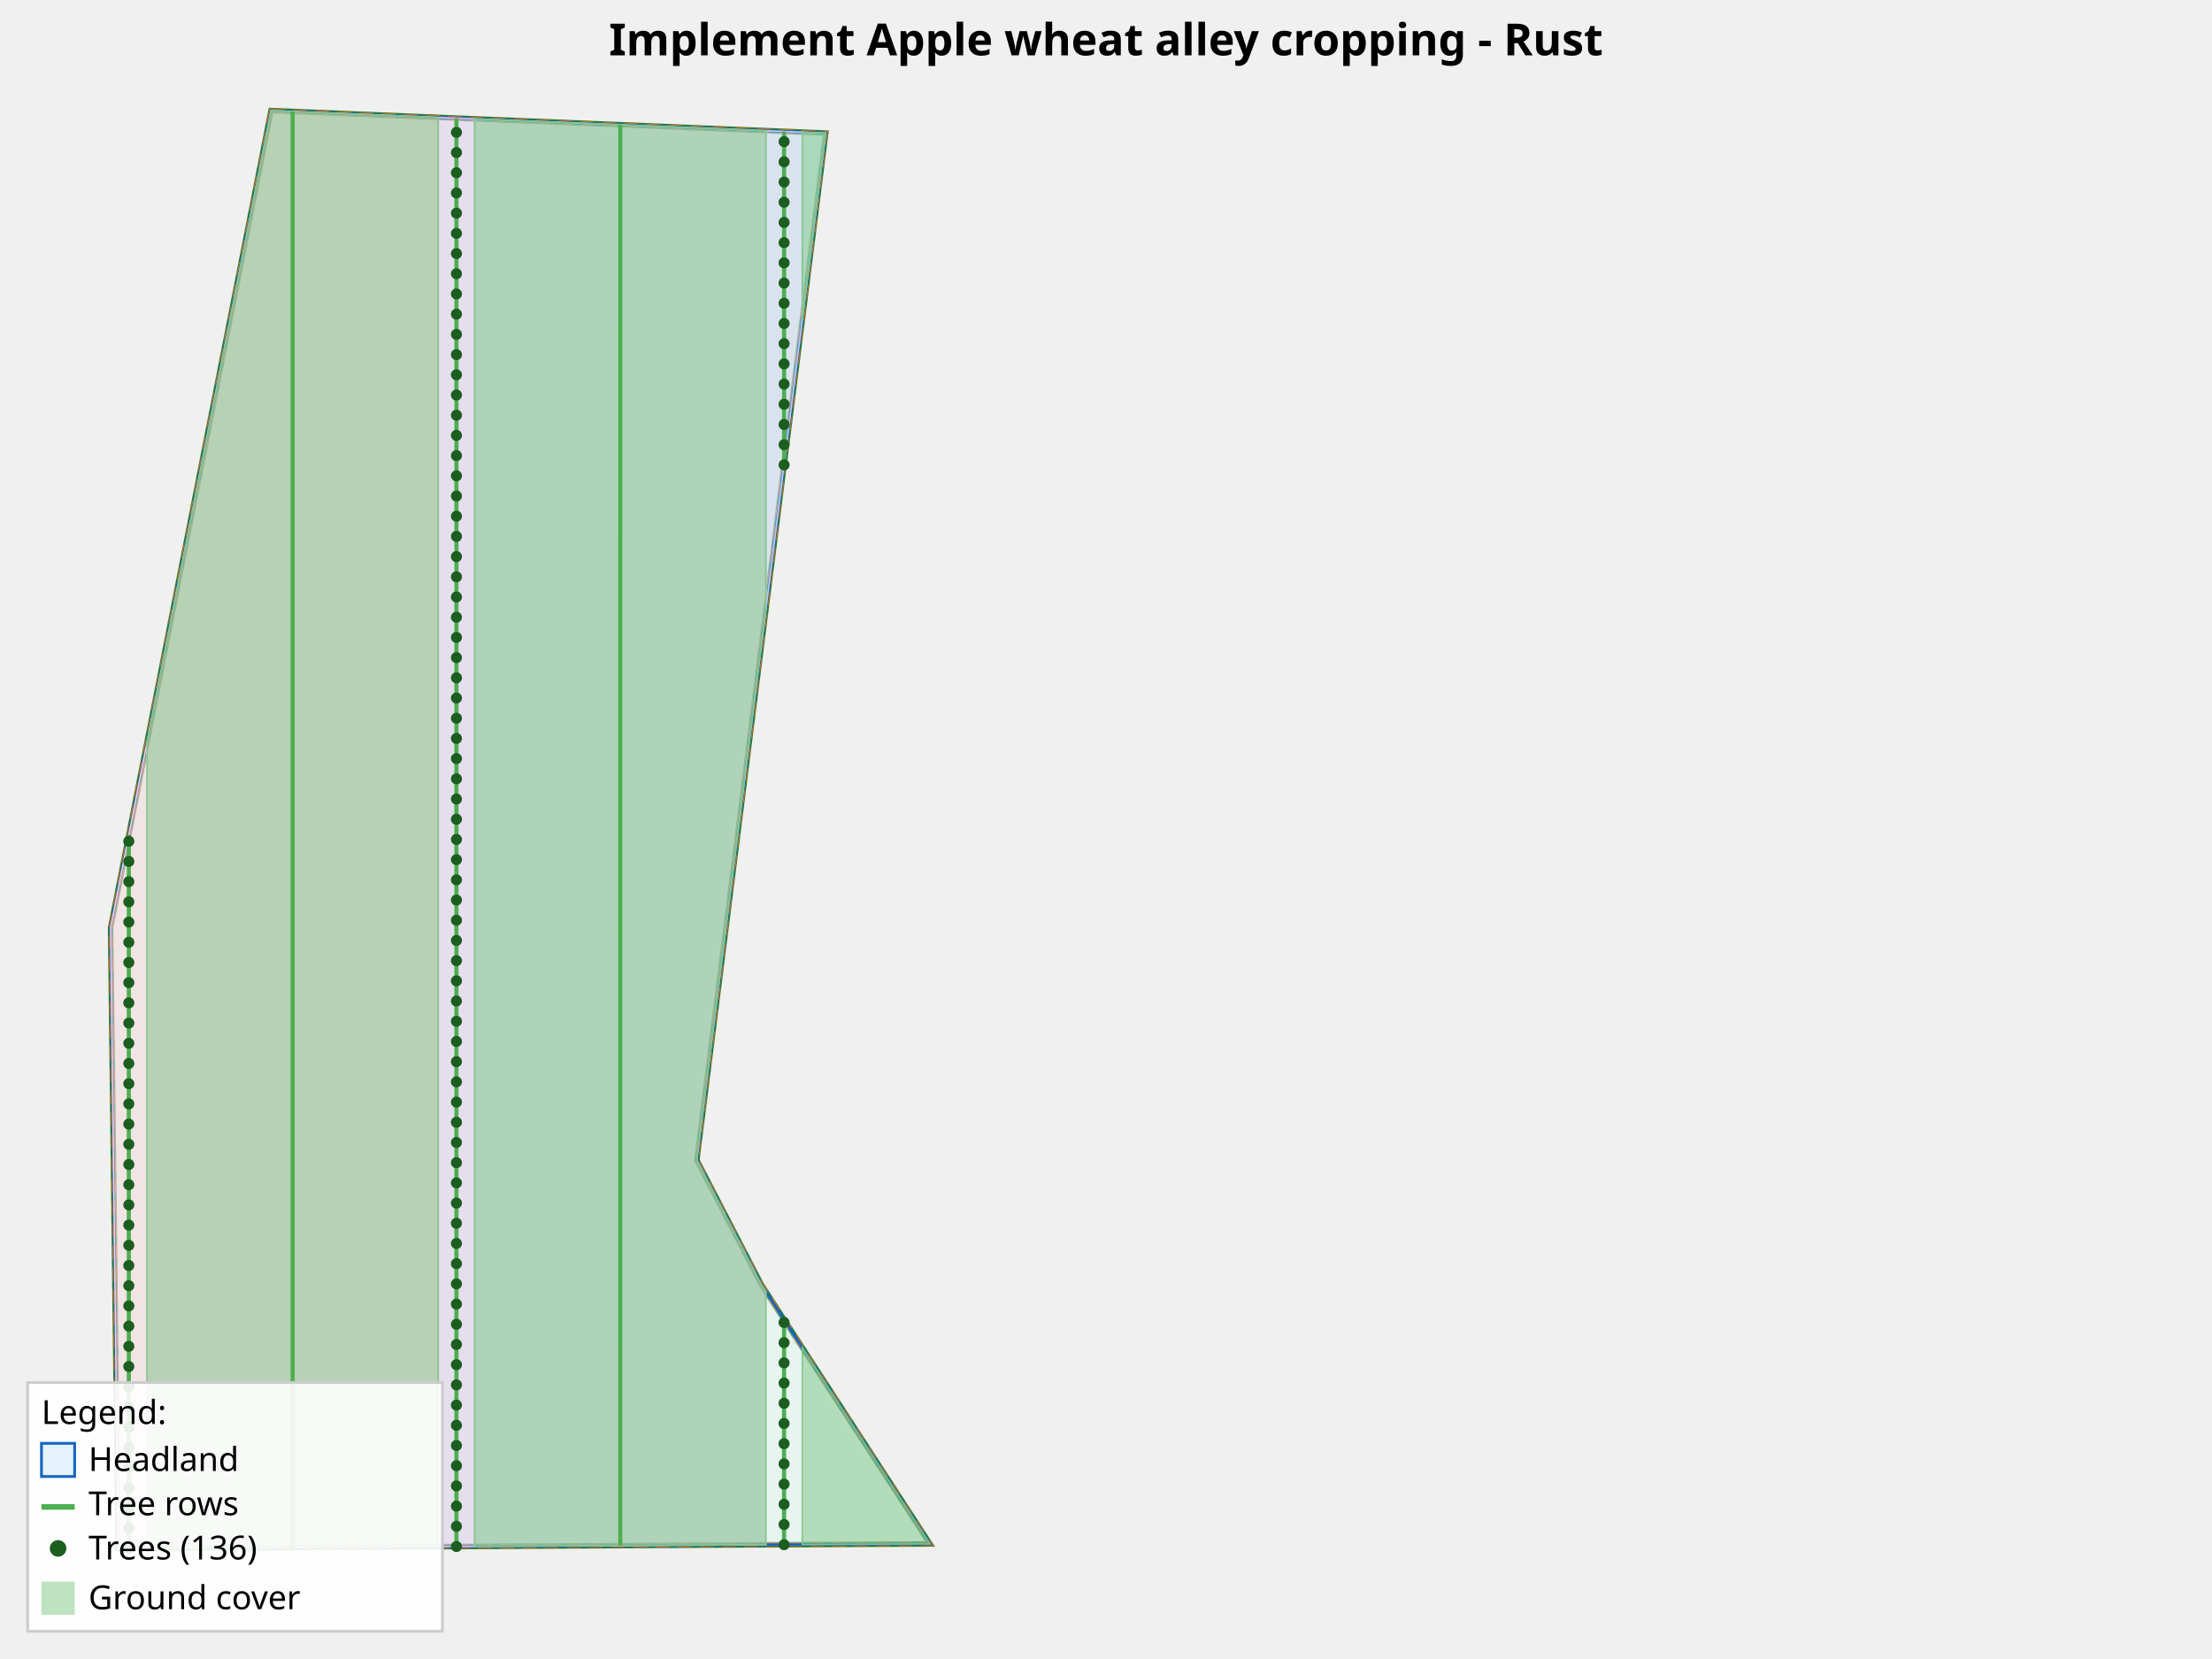
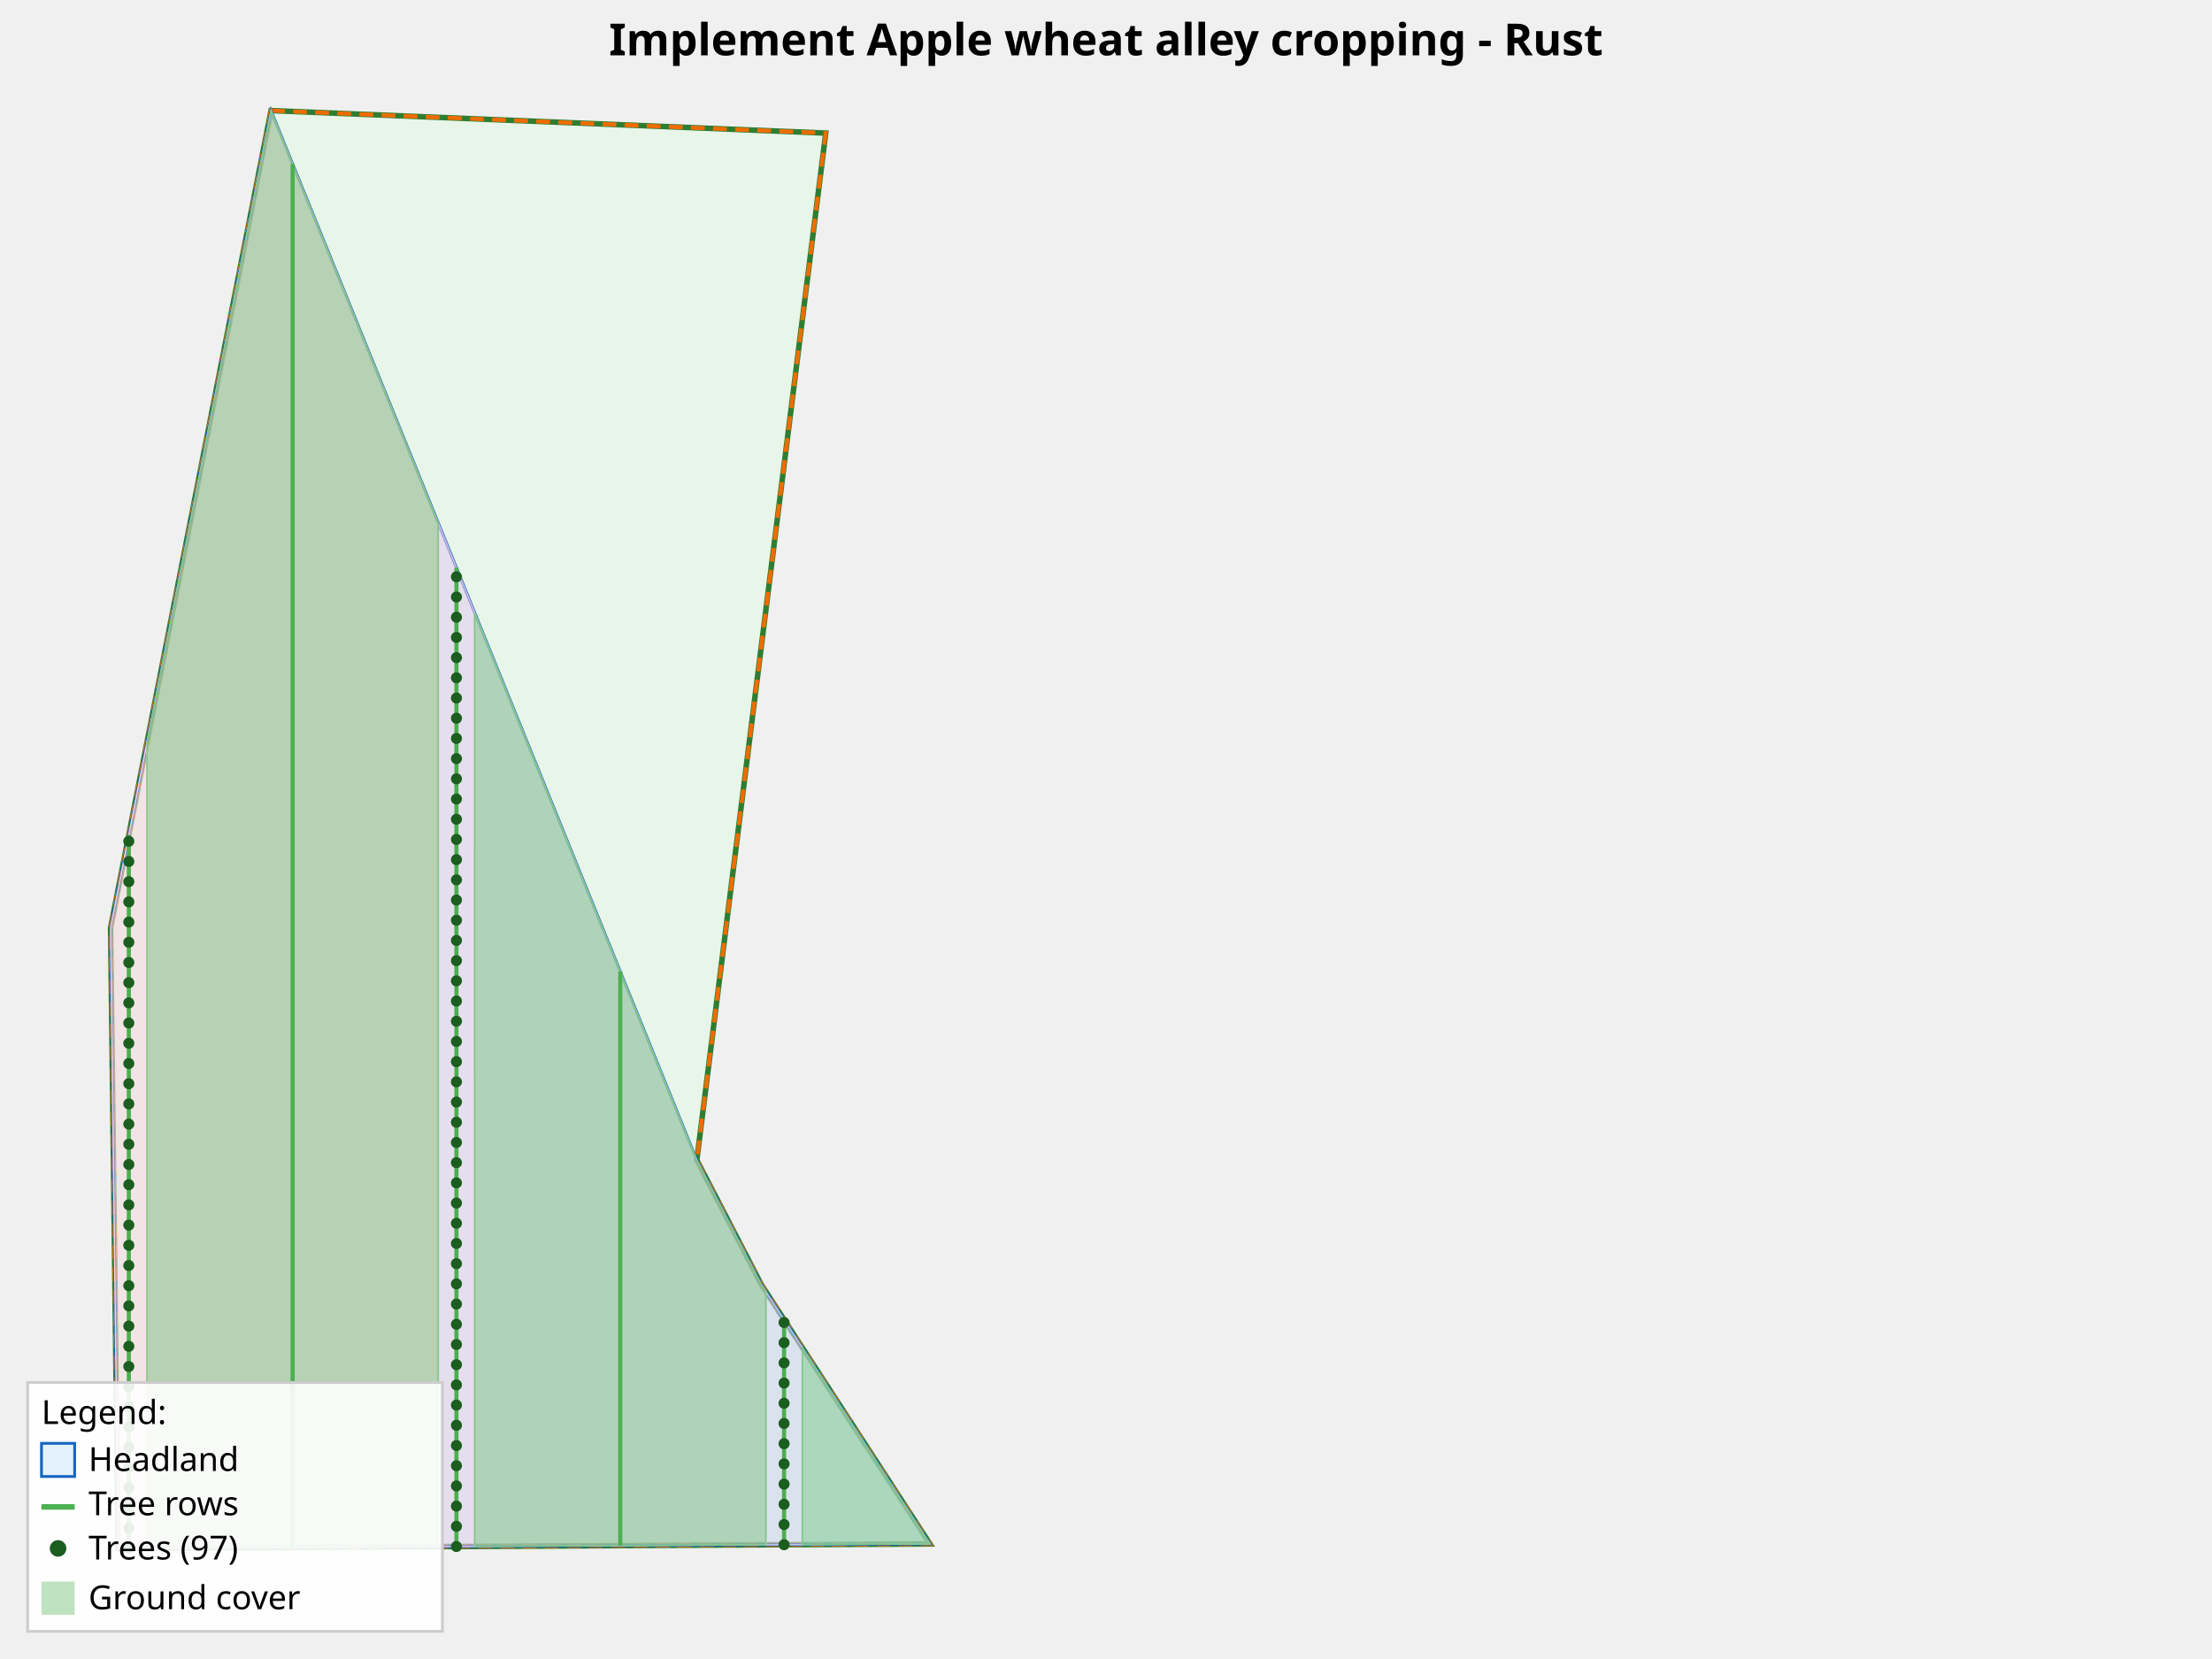
<svg xmlns="http://www.w3.org/2000/svg" width="800" height="600" style="background: white;">
  <style>
    .label { font-family: sans-serif; font-size: 12px; }
    .title { font-family: sans-serif; font-size: 16px; font-weight: bold; }
  </style>
  <text x="400" y="20" class="title" text-anchor="middle">Implement Apple wheat alley cropping - Rust</text>
  <path d="M 98.019,40 L 298.644,48.133 L 252.013,419.562 L 275.328,464.567 L 336.33,558.373 L 42.711,560 L 40,335.516 L 98.019,40 Z" fill="#e8f5e9" stroke="#2e7d32" stroke-width="2" />
  <path d="M 98.019,40 L 298.644,48.133 L 252.013,419.562 L 275.328,464.567 L 336.33,558.373 L 42.711,560 L 40,335.516 L 98.019,40 Z" fill="none" stroke="#ef6c00" stroke-width="1.5" stroke-dasharray="5,3" />
-   <path d="M 298.644,48.136 L 298.644,48.136 L 252.013,419.56 L 252.013,419.56 L 252.013,419.56 L 252.012,419.56 L 252.012,419.56 L 252.012,419.56 L 252.012,419.56 L 252.012,419.56 L 252.011,419.56 L 252.011,419.56 L 252.011,419.56 L 252.011,419.56 L 252.011,419.56 L 252.01,419.56 L 252.01,419.56 L 252.01,419.56 L 252.01,419.56 L 252.01,419.56 L 252.009,419.56 L 252.009,419.56 L 252.009,419.56 L 252.009,419.561 L 252.009,419.561 L 252.009,419.561 L 252.009,419.561 L 252.009,419.561 L 252.008,419.561 L 252.008,419.561 L 252.008,419.561 L 252.008,419.561 L 252.008,419.562 L 252.008,419.562 L 252.008,419.562 L 252.008,419.562 L 252.008,419.562 L 252.008,419.562 L 252.008,419.562 L 252.008,419.562 L 252.008,419.562 L 252.008,419.563 L 252.008,419.563 L 275.324,464.568 L 275.324,464.568 L 275.324,464.568 L 275.324,464.568 L 275.324,464.568 L 275.324,464.568 L 275.324,464.568 L 336.323,558.371 L 42.716,559.998 L 40.004,335.516 L 98.023,40.003 L 298.644,48.136 Z" fill="#e3f2fd" fill-opacity="0.3" stroke="#1565c0" stroke-width="1" />
-   <path d="M 42.716,559.998 L 40.004,335.516 L 53.17,268.457 L 53.17,559.94 L 42.716,559.998 Z" fill="#ffcdd2" fill-opacity="0.4" stroke="#ffcdd2" stroke-width="0.5" />
-   <path d="M 53.17,559.94 L 53.17,268.457 L 98.023,40.003 L 158.497,42.454 L 158.497,559.356 L 53.17,559.94 Z" fill="#f8bbd9" fill-opacity="0.4" stroke="#f8bbd9" stroke-width="0.5" />
-   <path d="M 158.497,559.356 L 158.497,42.454 L 171.663,42.988 L 171.663,559.283 L 158.497,559.356 Z" fill="#e1bee7" fill-opacity="0.4" stroke="#e1bee7" stroke-width="0.5" />
-   <path d="M 252.013,419.56 L 252.013,419.56 L 252.013,419.56 L 252.012,419.56 L 252.012,419.56 L 252.012,419.56 L 252.012,419.56 L 252.012,419.56 L 252.011,419.56 L 252.011,419.56 L 252.011,419.56 L 252.011,419.56 L 252.011,419.56 L 252.01,419.56 L 252.01,419.56 L 252.01,419.56 L 252.01,419.56 L 252.01,419.56 L 252.009,419.56 L 252.009,419.56 L 252.009,419.56 L 252.009,419.561 L 252.009,419.561 L 252.009,419.561 L 252.009,419.561 L 252.009,419.561 L 252.008,419.561 L 252.008,419.561 L 252.008,419.561 L 252.008,419.561 L 252.008,419.562 L 252.008,419.562 L 252.008,419.562 L 252.008,419.562 L 252.008,419.562 L 252.008,419.562 L 252.008,419.562 L 252.008,419.562 L 252.008,419.562 L 252.008,419.563 L 252.008,419.563 L 275.324,464.568 L 275.324,464.568 L 275.324,464.568 L 275.324,464.568 L 275.324,464.568 L 275.324,464.568 L 275.324,464.568 L 276.989,467.128 L 276.989,558.7 L 171.663,559.283 L 171.663,42.988 L 276.989,47.258 L 276.989,220.62 L 252.013,419.56 Z" fill="#d1c4e9" fill-opacity="0.4" stroke="#d1c4e9" stroke-width="0.5" />
-   <path d="M 276.989,220.62 L 276.989,47.258 L 290.155,47.792 L 290.155,115.753 L 276.989,220.62 Z" fill="#c5cae9" fill-opacity="0.4" stroke="#c5cae9" stroke-width="0.5" />
-   <path d="M 298.644,48.136 L 290.155,115.753 L 290.155,47.792 L 298.644,48.136 L 298.644,48.136 Z" fill="#bbdefb" fill-opacity="0.4" stroke="#bbdefb" stroke-width="0.5" />
-   <path d="M 53.17,559.94 L 53.17,268.457 L 98.023,40.003 L 158.497,42.454 L 158.497,559.356 L 53.17,559.94 Z" fill="#81c784" fill-opacity="0.5" stroke="#81c784" stroke-width="0.5" />
-   <path d="M 252.013,419.56 L 252.013,419.56 L 252.013,419.56 L 252.012,419.56 L 252.012,419.56 L 252.012,419.56 L 252.012,419.56 L 252.012,419.56 L 252.011,419.56 L 252.011,419.56 L 252.011,419.56 L 252.011,419.56 L 252.011,419.56 L 252.01,419.56 L 252.01,419.56 L 252.01,419.56 L 252.01,419.56 L 252.01,419.56 L 252.009,419.56 L 252.009,419.56 L 252.009,419.56 L 252.009,419.561 L 252.009,419.561 L 252.009,419.561 L 252.009,419.561 L 252.009,419.561 L 252.008,419.561 L 252.008,419.561 L 252.008,419.561 L 252.008,419.561 L 252.008,419.562 L 252.008,419.562 L 252.008,419.562 L 252.008,419.562 L 252.008,419.562 L 252.008,419.562 L 252.008,419.562 L 252.008,419.562 L 252.008,419.562 L 252.008,419.563 L 252.008,419.563 L 275.324,464.568 L 275.324,464.568 L 275.324,464.568 L 275.324,464.568 L 275.324,464.568 L 275.324,464.568 L 275.324,464.568 L 276.989,467.128 L 276.989,558.7 L 171.663,559.283 L 171.663,42.988 L 276.989,47.258 L 276.989,220.62 L 252.013,419.56 Z" fill="#81c784" fill-opacity="0.5" stroke="#81c784" stroke-width="0.5" />
-   <path d="M 298.644,48.136 L 290.155,115.753 L 290.155,47.792 L 298.644,48.136 L 298.644,48.136 Z" fill="#81c784" fill-opacity="0.5" stroke="#81c784" stroke-width="0.5" />
-   <path d="M 336.323,558.371 L 290.155,558.627 L 290.155,487.374 L 336.323,558.371 Z" fill="#81c784" fill-opacity="0.5" stroke="#81c784" stroke-width="0.5" />
+   <path d="M 252.012,419.569 L 275.324,464.568 L 275.324,464.568 L 275.324,464.568 L 336.323,558.371 L 42.716,559.998 L 40.004,335.516 L 98.023,40.003 L 252.012,419.569 Z" fill="#e3f2fd" fill-opacity="0.3" stroke="#1565c0" stroke-width="1" />
+   <path d="M 42.716,559.998 L 40.004,335.516 L 53.17,268.454 L 53.17,559.94 L 42.716,559.998 Z" fill="#ffcdd2" fill-opacity="0.4" stroke="#ffcdd2" stroke-width="0.5" />
+   <path d="M 53.17,559.94 L 53.17,268.454 L 98.023,40.003 L 158.5,189.069 L 158.496,559.356 L 53.17,559.94 Z" fill="#f8bbd9" fill-opacity="0.4" stroke="#f8bbd9" stroke-width="0.5" />
+   <path d="M 158.496,559.356 L 158.5,189.069 L 171.666,221.521 L 171.661,559.283 L 158.496,559.356 Z" fill="#e1bee7" fill-opacity="0.4" stroke="#e1bee7" stroke-width="0.5" />
+   <path d="M 275.324,464.568 L 275.324,464.568 L 275.324,464.568 L 276.989,467.128 L 276.987,558.699 L 171.661,559.283 L 171.666,221.521 L 252.012,419.569 L 275.324,464.568 Z" fill="#d1c4e9" fill-opacity="0.4" stroke="#d1c4e9" stroke-width="0.5" />
+   <path d="M 290.154,487.373 L 290.152,558.627 L 276.987,558.699 L 276.989,467.128 L 290.154,487.373 Z" fill="#c5cae9" fill-opacity="0.4" stroke="#c5cae9" stroke-width="0.5" />
+   <path d="M 336.323,558.371 L 290.152,558.627 L 290.154,487.373 L 336.323,558.371 Z" fill="#bbdefb" fill-opacity="0.4" stroke="#bbdefb" stroke-width="0.5" />
+   <path d="M 53.17,559.94 L 53.17,268.454 L 98.023,40.003 L 158.5,189.069 L 158.496,559.356 L 53.17,559.94 Z" fill="#81c784" fill-opacity="0.5" stroke="#81c784" stroke-width="0.5" />
+   <path d="M 275.324,464.568 L 275.324,464.568 L 275.324,464.568 L 276.989,467.128 L 276.987,558.699 L 171.661,559.283 L 171.666,221.521 L 252.012,419.569 L 275.324,464.568 Z" fill="#81c784" fill-opacity="0.5" stroke="#81c784" stroke-width="0.5" />
+   <path d="M 336.323,558.371 L 290.152,558.627 L 290.154,487.373 L 336.323,558.371 Z" fill="#81c784" fill-opacity="0.5" stroke="#81c784" stroke-width="0.5" />
  <path d="M 46.587,559.976 L 46.587,301.985" fill="none" stroke="#4caf50" stroke-width="1.5" />
-   <path d="M 105.833,559.648 L 105.836,40.319" fill="none" stroke="#4caf50" stroke-width="1.5" />
-   <path d="M 165.078,559.319 L 165.085,42.721" fill="none" stroke="#4caf50" stroke-width="1.5" />
-   <path d="M 224.324,558.991 L 224.333,45.123" fill="none" stroke="#4caf50" stroke-width="1.5" />
+   <path d="M 105.833,559.648 L 105.836,59.261" fill="none" stroke="#4caf50" stroke-width="1.5" />
+   <path d="M 165.078,559.319 L 165.083,205.295" fill="none" stroke="#4caf50" stroke-width="1.5" />
+   <path d="M 224.324,558.991 L 224.328,351.329" fill="none" stroke="#4caf50" stroke-width="1.5" />
  <path d="M 283.57,558.663 L 283.571,477.25" fill="none" stroke="#4caf50" stroke-width="1.5" />
-   <path d="M 283.579,168.131 L 283.582,47.525" fill="none" stroke="#4caf50" stroke-width="1.5" />
  <circle cx="46.587" cy="559.976" r="2" fill="#1b5e20" />
  <circle cx="46.587" cy="552.67" r="2" fill="#1b5e20" />
  <circle cx="46.587" cy="545.363" r="2" fill="#1b5e20" />
  <circle cx="46.587" cy="538.057" r="2" fill="#1b5e20" />
  <circle cx="46.587" cy="530.75" r="2" fill="#1b5e20" />
  <circle cx="46.587" cy="523.444" r="2" fill="#1b5e20" />
  <circle cx="46.587" cy="516.138" r="2" fill="#1b5e20" />
  <circle cx="46.587" cy="508.831" r="2" fill="#1b5e20" />
  <circle cx="46.587" cy="501.525" r="2" fill="#1b5e20" />
  <circle cx="46.587" cy="494.218" r="2" fill="#1b5e20" />
  <circle cx="46.587" cy="486.912" r="2" fill="#1b5e20" />
  <circle cx="46.587" cy="479.605" r="2" fill="#1b5e20" />
  <circle cx="46.587" cy="472.299" r="2" fill="#1b5e20" />
  <circle cx="46.587" cy="464.993" r="2" fill="#1b5e20" />
  <circle cx="46.587" cy="457.686" r="2" fill="#1b5e20" />
  <circle cx="46.587" cy="450.38" r="2" fill="#1b5e20" />
  <circle cx="46.587" cy="443.073" r="2" fill="#1b5e20" />
  <circle cx="46.587" cy="435.767" r="2" fill="#1b5e20" />
  <circle cx="46.587" cy="428.46" r="2" fill="#1b5e20" />
  <circle cx="46.587" cy="421.154" r="2" fill="#1b5e20" />
  <circle cx="46.587" cy="413.848" r="2" fill="#1b5e20" />
  <circle cx="46.587" cy="406.541" r="2" fill="#1b5e20" />
  <circle cx="46.587" cy="399.235" r="2" fill="#1b5e20" />
  <circle cx="46.587" cy="391.928" r="2" fill="#1b5e20" />
  <circle cx="46.587" cy="384.622" r="2" fill="#1b5e20" />
  <circle cx="46.587" cy="377.316" r="2" fill="#1b5e20" />
  <circle cx="46.587" cy="370.009" r="2" fill="#1b5e20" />
  <circle cx="46.587" cy="362.703" r="2" fill="#1b5e20" />
  <circle cx="46.587" cy="355.396" r="2" fill="#1b5e20" />
  <circle cx="46.587" cy="348.09" r="2" fill="#1b5e20" />
  <circle cx="46.587" cy="340.783" r="2" fill="#1b5e20" />
  <circle cx="46.587" cy="333.477" r="2" fill="#1b5e20" />
  <circle cx="46.587" cy="326.171" r="2" fill="#1b5e20" />
  <circle cx="46.587" cy="318.864" r="2" fill="#1b5e20" />
  <circle cx="46.587" cy="311.558" r="2" fill="#1b5e20" />
  <circle cx="46.587" cy="304.251" r="2" fill="#1b5e20" />
  <circle cx="165.078" cy="559.319" r="2" fill="#1b5e20" />
  <circle cx="165.078" cy="552.013" r="2" fill="#1b5e20" />
  <circle cx="165.079" cy="544.706" r="2" fill="#1b5e20" />
  <circle cx="165.079" cy="537.4" r="2" fill="#1b5e20" />
  <circle cx="165.079" cy="530.094" r="2" fill="#1b5e20" />
  <circle cx="165.079" cy="522.787" r="2" fill="#1b5e20" />
  <circle cx="165.079" cy="515.481" r="2" fill="#1b5e20" />
  <circle cx="165.079" cy="508.174" r="2" fill="#1b5e20" />
  <circle cx="165.079" cy="500.868" r="2" fill="#1b5e20" />
  <circle cx="165.079" cy="493.562" r="2" fill="#1b5e20" />
  <circle cx="165.079" cy="486.255" r="2" fill="#1b5e20" />
  <circle cx="165.079" cy="478.949" r="2" fill="#1b5e20" />
  <circle cx="165.079" cy="471.642" r="2" fill="#1b5e20" />
  <circle cx="165.08" cy="464.336" r="2" fill="#1b5e20" />
  <circle cx="165.08" cy="457.029" r="2" fill="#1b5e20" />
  <circle cx="165.08" cy="449.723" r="2" fill="#1b5e20" />
  <circle cx="165.08" cy="442.417" r="2" fill="#1b5e20" />
  <circle cx="165.08" cy="435.11" r="2" fill="#1b5e20" />
  <circle cx="165.08" cy="427.804" r="2" fill="#1b5e20" />
  <circle cx="165.08" cy="420.497" r="2" fill="#1b5e20" />
  <circle cx="165.08" cy="413.191" r="2" fill="#1b5e20" />
  <circle cx="165.08" cy="405.884" r="2" fill="#1b5e20" />
  <circle cx="165.08" cy="398.578" r="2" fill="#1b5e20" />
  <circle cx="165.08" cy="391.272" r="2" fill="#1b5e20" />
  <circle cx="165.08" cy="383.965" r="2" fill="#1b5e20" />
  <circle cx="165.081" cy="376.659" r="2" fill="#1b5e20" />
  <circle cx="165.081" cy="369.352" r="2" fill="#1b5e20" />
  <circle cx="165.081" cy="362.046" r="2" fill="#1b5e20" />
  <circle cx="165.081" cy="354.739" r="2" fill="#1b5e20" />
  <circle cx="165.081" cy="347.433" r="2" fill="#1b5e20" />
  <circle cx="165.081" cy="340.127" r="2" fill="#1b5e20" />
  <circle cx="165.081" cy="332.82" r="2" fill="#1b5e20" />
  <circle cx="165.081" cy="325.514" r="2" fill="#1b5e20" />
  <circle cx="165.081" cy="318.207" r="2" fill="#1b5e20" />
  <circle cx="165.081" cy="310.901" r="2" fill="#1b5e20" />
  <circle cx="165.081" cy="303.595" r="2" fill="#1b5e20" />
  <circle cx="165.082" cy="296.288" r="2" fill="#1b5e20" />
  <circle cx="165.082" cy="288.982" r="2" fill="#1b5e20" />
  <circle cx="165.082" cy="281.675" r="2" fill="#1b5e20" />
  <circle cx="165.082" cy="274.369" r="2" fill="#1b5e20" />
  <circle cx="165.082" cy="267.062" r="2" fill="#1b5e20" />
  <circle cx="165.082" cy="259.756" r="2" fill="#1b5e20" />
  <circle cx="165.082" cy="252.45" r="2" fill="#1b5e20" />
  <circle cx="165.082" cy="245.143" r="2" fill="#1b5e20" />
  <circle cx="165.082" cy="237.837" r="2" fill="#1b5e20" />
  <circle cx="165.082" cy="230.53" r="2" fill="#1b5e20" />
  <circle cx="165.082" cy="223.224" r="2" fill="#1b5e20" />
  <circle cx="165.083" cy="215.917" r="2" fill="#1b5e20" />
  <circle cx="165.083" cy="208.611" r="2" fill="#1b5e20" />
-   <circle cx="165.083" cy="201.305" r="2" fill="#1b5e20" />
-   <circle cx="165.083" cy="193.998" r="2" fill="#1b5e20" />
-   <circle cx="165.083" cy="186.692" r="2" fill="#1b5e20" />
-   <circle cx="165.083" cy="179.385" r="2" fill="#1b5e20" />
-   <circle cx="165.083" cy="172.079" r="2" fill="#1b5e20" />
-   <circle cx="165.083" cy="164.773" r="2" fill="#1b5e20" />
-   <circle cx="165.083" cy="157.466" r="2" fill="#1b5e20" />
-   <circle cx="165.083" cy="150.16" r="2" fill="#1b5e20" />
-   <circle cx="165.083" cy="142.853" r="2" fill="#1b5e20" />
-   <circle cx="165.083" cy="135.547" r="2" fill="#1b5e20" />
-   <circle cx="165.084" cy="128.24" r="2" fill="#1b5e20" />
-   <circle cx="165.084" cy="120.934" r="2" fill="#1b5e20" />
-   <circle cx="165.084" cy="113.628" r="2" fill="#1b5e20" />
-   <circle cx="165.084" cy="106.321" r="2" fill="#1b5e20" />
-   <circle cx="165.084" cy="99.015" r="2" fill="#1b5e20" />
-   <circle cx="165.084" cy="91.708" r="2" fill="#1b5e20" />
-   <circle cx="165.084" cy="84.402" r="2" fill="#1b5e20" />
-   <circle cx="165.084" cy="77.095" r="2" fill="#1b5e20" />
-   <circle cx="165.084" cy="69.789" r="2" fill="#1b5e20" />
-   <circle cx="165.084" cy="62.483" r="2" fill="#1b5e20" />
-   <circle cx="165.084" cy="55.176" r="2" fill="#1b5e20" />
-   <circle cx="165.085" cy="47.87" r="2" fill="#1b5e20" />
  <circle cx="283.57" cy="558.663" r="2" fill="#1b5e20" />
  <circle cx="283.57" cy="551.357" r="2" fill="#1b5e20" />
  <circle cx="283.57" cy="544.05" r="2" fill="#1b5e20" />
  <circle cx="283.57" cy="536.744" r="2" fill="#1b5e20" />
  <circle cx="283.57" cy="529.437" r="2" fill="#1b5e20" />
  <circle cx="283.57" cy="522.131" r="2" fill="#1b5e20" />
  <circle cx="283.571" cy="514.824" r="2" fill="#1b5e20" />
  <circle cx="283.571" cy="507.518" r="2" fill="#1b5e20" />
  <circle cx="283.571" cy="500.212" r="2" fill="#1b5e20" />
  <circle cx="283.571" cy="492.905" r="2" fill="#1b5e20" />
  <circle cx="283.571" cy="485.599" r="2" fill="#1b5e20" />
  <circle cx="283.571" cy="478.292" r="2" fill="#1b5e20" />
-   <circle cx="283.579" cy="168.131" r="2" fill="#1b5e20" />
-   <circle cx="283.579" cy="160.824" r="2" fill="#1b5e20" />
-   <circle cx="283.579" cy="153.518" r="2" fill="#1b5e20" />
-   <circle cx="283.579" cy="146.211" r="2" fill="#1b5e20" />
-   <circle cx="283.579" cy="138.905" r="2" fill="#1b5e20" />
-   <circle cx="283.58" cy="131.599" r="2" fill="#1b5e20" />
-   <circle cx="283.58" cy="124.292" r="2" fill="#1b5e20" />
-   <circle cx="283.58" cy="116.986" r="2" fill="#1b5e20" />
-   <circle cx="283.58" cy="109.679" r="2" fill="#1b5e20" />
-   <circle cx="283.58" cy="102.373" r="2" fill="#1b5e20" />
-   <circle cx="283.58" cy="95.067" r="2" fill="#1b5e20" />
-   <circle cx="283.581" cy="87.76" r="2" fill="#1b5e20" />
-   <circle cx="283.581" cy="80.454" r="2" fill="#1b5e20" />
-   <circle cx="283.581" cy="73.147" r="2" fill="#1b5e20" />
-   <circle cx="283.581" cy="65.841" r="2" fill="#1b5e20" />
-   <circle cx="283.581" cy="58.534" r="2" fill="#1b5e20" />
-   <circle cx="283.581" cy="51.228" r="2" fill="#1b5e20" />
  <g transform="translate(10, 500)">
    <rect x="0" y="0" width="150" height="90" fill="white" fill-opacity="0.9" stroke="#ccc" />
    <text x="5" y="15" class="label">Legend:</text>
    <rect x="5" y="22" width="12" height="12" fill="#e3f2fd" stroke="#1565c0" />
    <text x="22" y="32" class="label">Headland</text>
    <line x1="5" y1="45" x2="17" y2="45" stroke="#4caf50" stroke-width="2" />
    <text x="22" y="48" class="label">Tree rows</text>
    <circle cx="11" cy="60" r="3" fill="#1b5e20" />
-     <text x="22" y="64" class="label">Trees (136)</text>
+     <text x="22" y="64" class="label">Trees (97)</text>
    <rect x="5" y="72" width="12" height="12" fill="#81c784" fill-opacity="0.5" />
    <text x="22" y="82" class="label">Ground cover</text>
  </g>
</svg>
